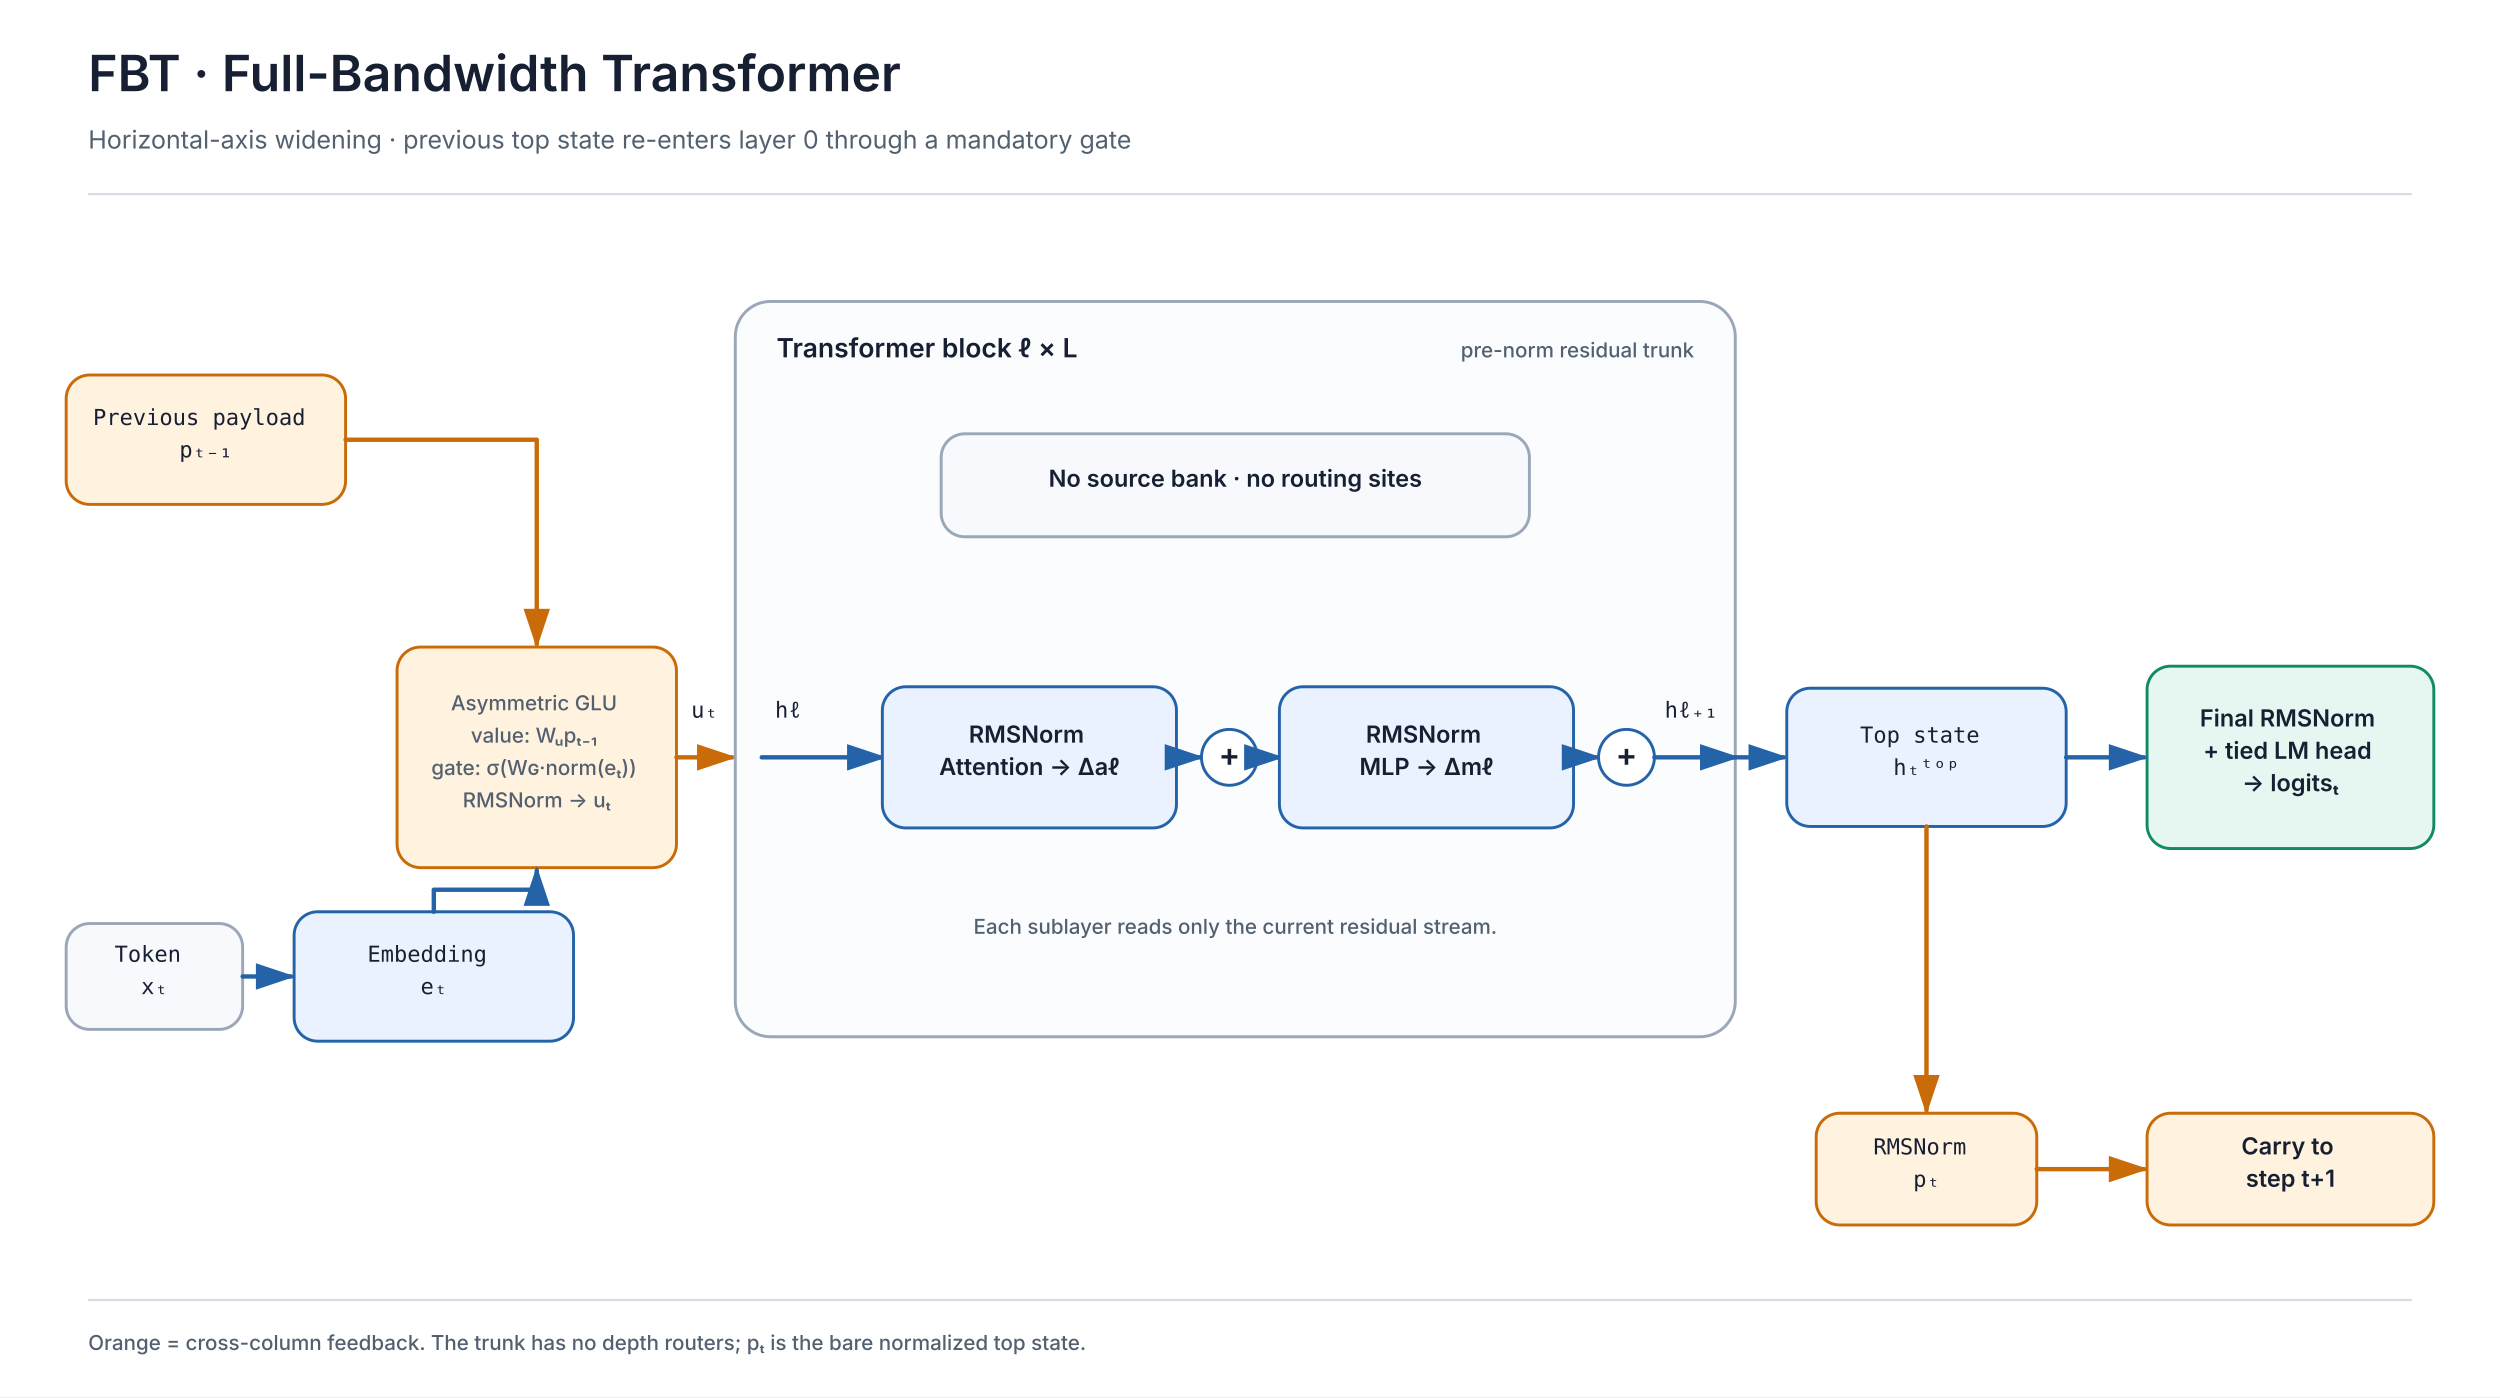
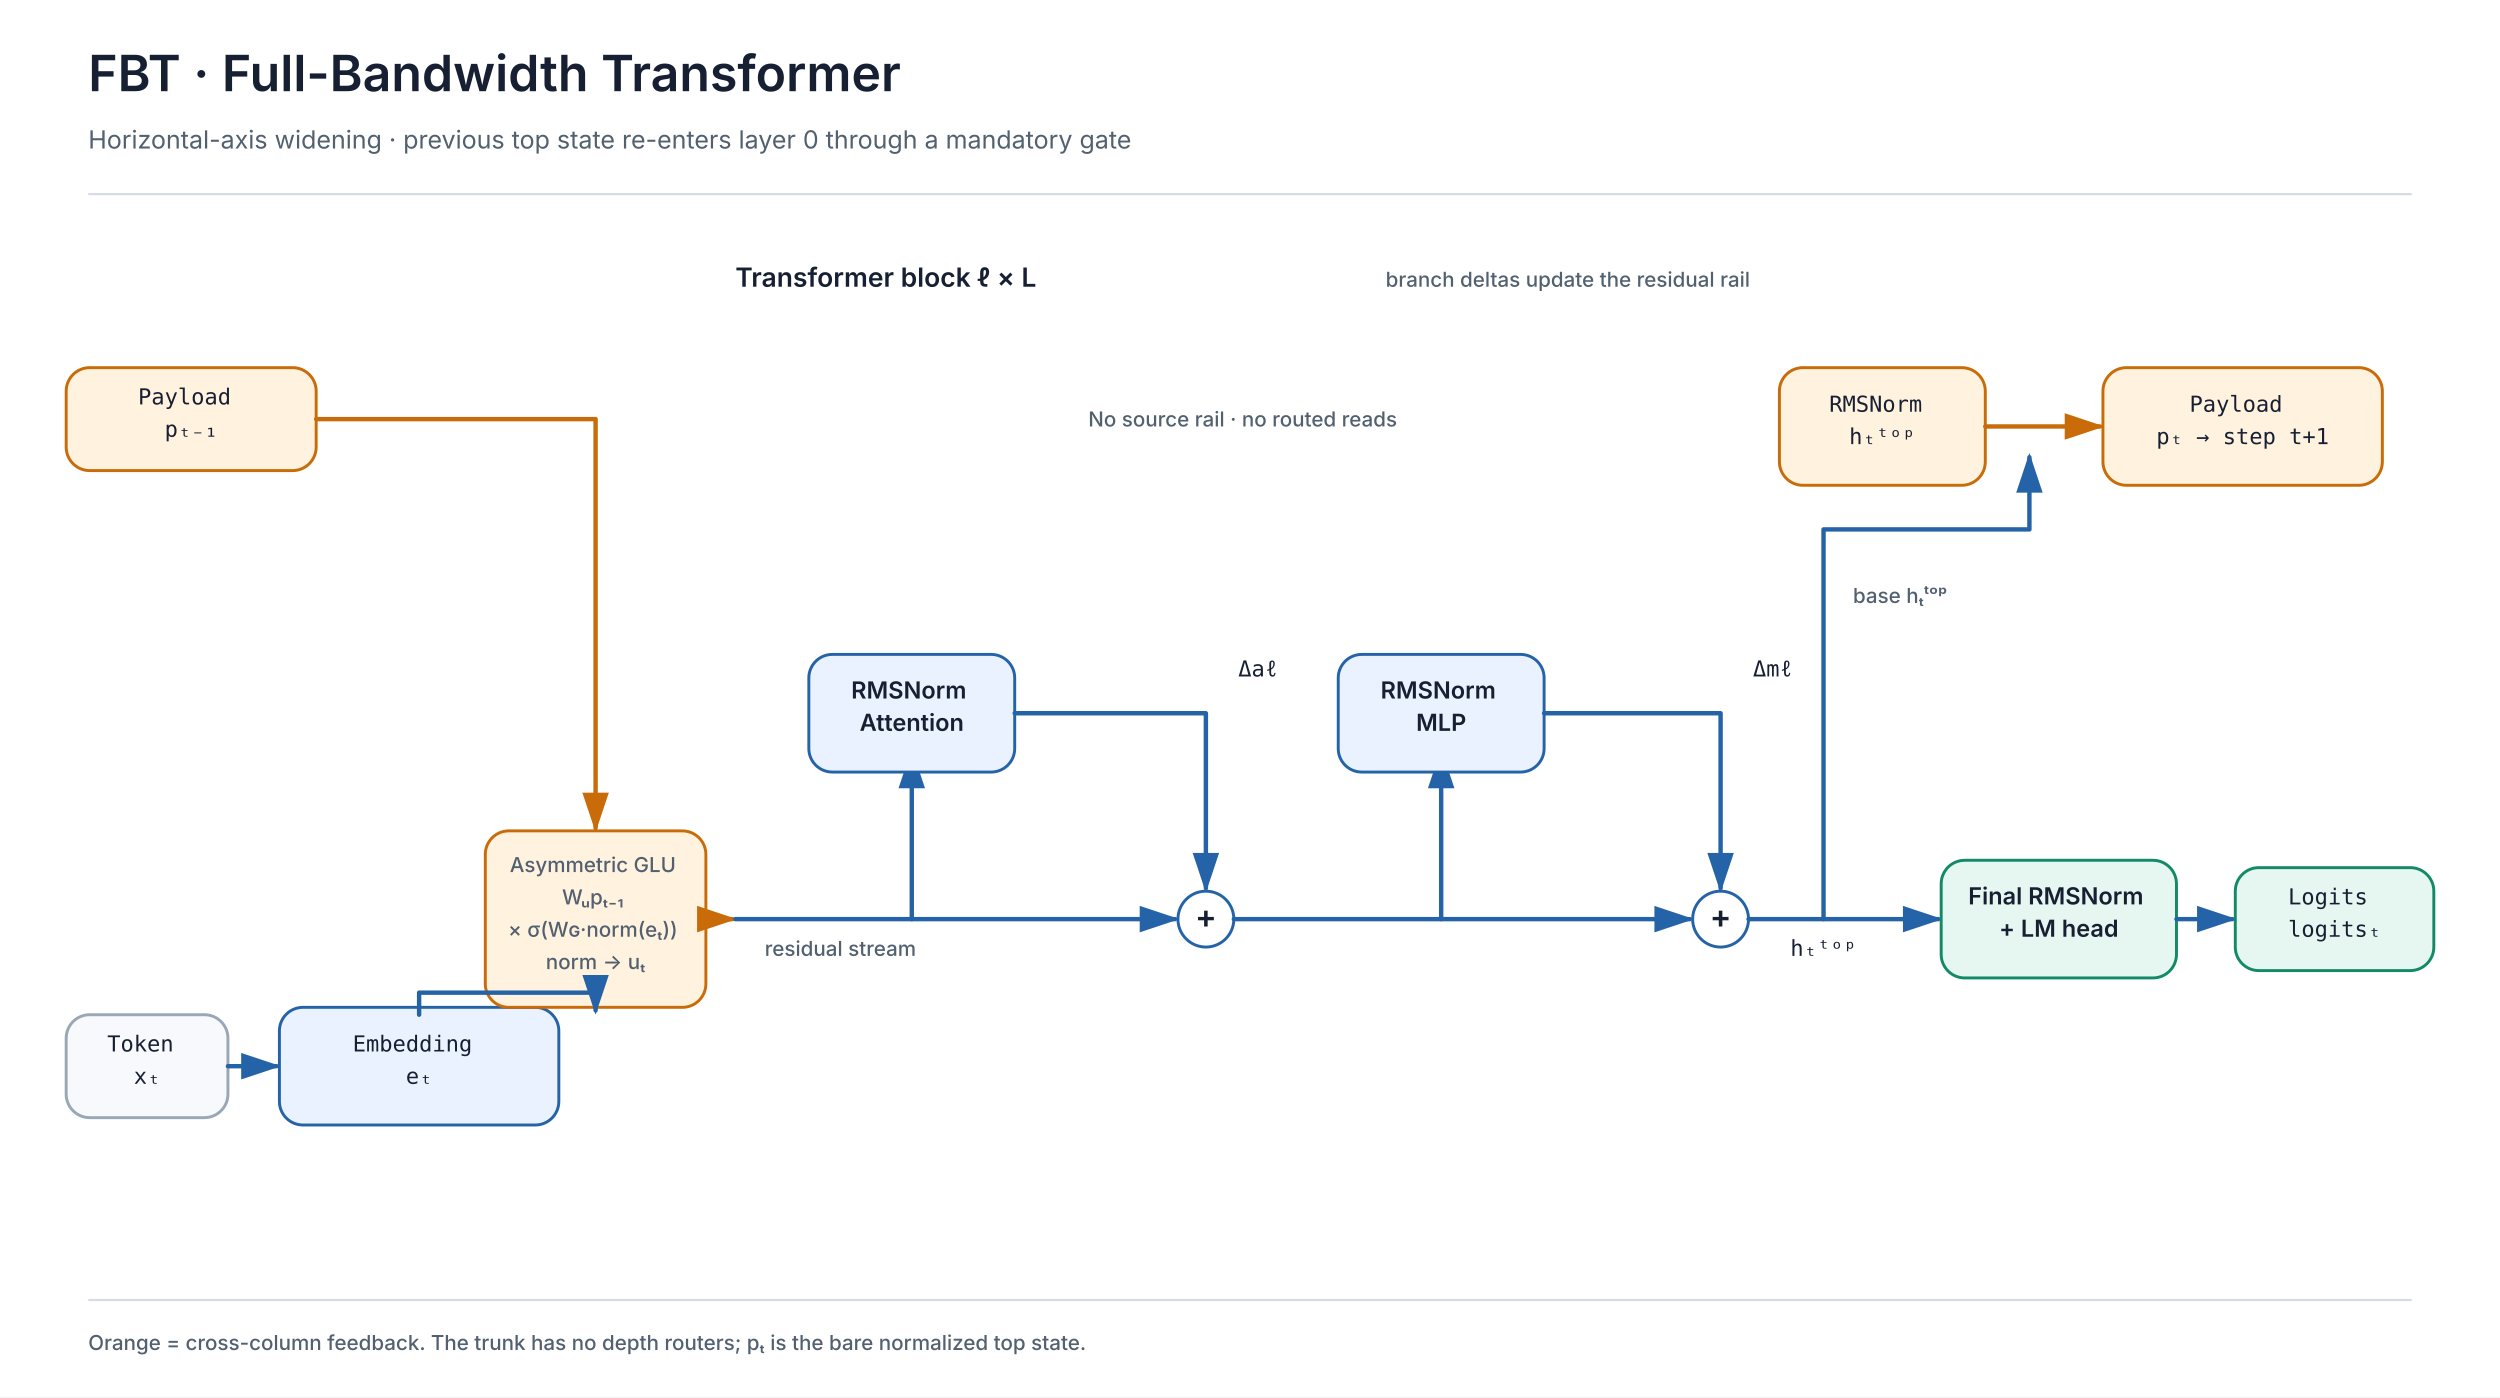
<svg xmlns="http://www.w3.org/2000/svg" width="1700" height="950" viewBox="0 0 1700 950" role="img" aria-labelledby="fbt-·-full-bandwidth-transformer-title fbt-·-full-bandwidth-transformer-desc">
  <defs>
    <marker id="arrow-blue" markerWidth="10" markerHeight="10" refX="8" refY="3" orient="auto" markerUnits="strokeWidth">
      <path d="M0,0 L0,6 L9,3 z" fill="#2563a8" />
    </marker>
    <marker id="arrow-purple" markerWidth="10" markerHeight="10" refX="8" refY="3" orient="auto" markerUnits="strokeWidth">
      <path d="M0,0 L0,6 L9,3 z" fill="#7c3aed" />
    </marker>
    <marker id="arrow-orange" markerWidth="10" markerHeight="10" refX="8" refY="3" orient="auto" markerUnits="strokeWidth">
      <path d="M0,0 L0,6 L9,3 z" fill="#c86b08" />
    </marker>
    <marker id="arrow-gray" markerWidth="10" markerHeight="10" refX="8" refY="3" orient="auto" markerUnits="strokeWidth">
      <path d="M0,0 L0,6 L9,3 z" fill="#64748b" />
    </marker>
    <style>
    .canvas { fill: #ffffff; }
    .title { font: 600 34px -apple-system, BlinkMacSystemFont, "Segoe UI", sans-serif; fill: #172033; }
    .subtitle { font: 400 17px -apple-system, BlinkMacSystemFont, "Segoe UI", sans-serif; fill: #526070; }
    .section { font: 600 18px -apple-system, BlinkMacSystemFont, "Segoe UI", sans-serif; fill: #172033; }
    .label { font: 600 16px -apple-system, BlinkMacSystemFont, "Segoe UI", sans-serif; fill: #172033; }
    .small { font: 500 14px -apple-system, BlinkMacSystemFont, "Segoe UI", sans-serif; fill: #526070; }
    .formula { font: 500 15px ui-monospace, SFMono-Regular, Menlo, monospace; fill: #172033; }
    .sum-label { font: 600 22px -apple-system, BlinkMacSystemFont, "Segoe UI", sans-serif; fill: #172033; }
    .node { stroke-width: 2; }
    .neutral { fill: #f7f9fc; stroke: #9aa7b7; }
    .blue-node { fill: #eaf2ff; stroke: #2563a8; }
    .purple-node { fill: #f2ebff; stroke: #7c3aed; }
    .orange-node { fill: #fff2df; stroke: #c86b08; }
    .green-node { fill: #e5f7f0; stroke: #138a66; }
    .gray-node { fill: #eef2f6; stroke: #64748b; }
    .stack { fill: #fbfcfe; stroke: #9aa7b7; stroke-width: 2; }
    .sum { fill: #ffffff; stroke: #2563a8; stroke-width: 2; }
    .edge { fill: none; stroke-width: 3; stroke-linecap: round; stroke-linejoin: round; }
    .blue { stroke: #2563a8; }
    .purple { stroke: #7c3aed; }
    .orange { stroke: #c86b08; }
    .gray { stroke: #64748b; }
    .divider { stroke: #d5dce6; stroke-width: 1.5; }
  </style>
  </defs>
  <rect class="canvas" width="1700" height="950" />
  <text class="title" x="60" y="62.0" text-anchor="start">
    <tspan x="60" y="62.0">FBT · Full-Bandwidth Transformer</tspan>
  </text>
  <text class="subtitle" x="60" y="101.0" text-anchor="start">
    <tspan x="60" y="101.0">Horizontal-axis widening · previous top state re-enters layer 0 through a mandatory gate</tspan>
  </text>
  <line class="divider" x1="60" y1="132" x2="1640" y2="132" />
-   <rect class="node orange-node" x="45" y="255" width="190" height="88" rx="16" />
-   <text class="formula" x="140.0" y="289.0" text-anchor="middle">
-     <tspan x="140.0" y="289.0">Previous payload</tspan>
-     <tspan x="140.0" y="311.0">pₜ₋₁</tspan>
+   <rect class="node orange-node" x="45" y="250" width="170" height="70" rx="16" />
+   <text class="formula" x="130.0" y="275.0" text-anchor="middle">
+     <tspan x="130.0" y="275.0">Payload</tspan>
+     <tspan x="130.0" y="297.0">pₜ₋₁</tspan>
  </text>
-   <rect class="node neutral" x="45" y="628" width="120" height="72" rx="16" />
-   <text class="formula" x="105.0" y="654.0" text-anchor="middle">
-     <tspan x="105.0" y="654.0">Token</tspan>
-     <tspan x="105.0" y="676.0">xₜ</tspan>
+   <rect class="node neutral" x="45" y="690" width="110" height="70" rx="16" />
+   <text class="formula" x="100.0" y="715.0" text-anchor="middle">
+     <tspan x="100.0" y="715.0">Token</tspan>
+     <tspan x="100.0" y="737.0">xₜ</tspan>
  </text>
-   <line class="edge blue" x1="165" y1="664" x2="198" y2="664" marker-end="url(#arrow-blue)" />
-   <rect class="node blue-node" x="200" y="620" width="190" height="88" rx="16" />
-   <text class="formula" x="295.0" y="654.0" text-anchor="middle">
-     <tspan x="295.0" y="654.0">Embedding</tspan>
-     <tspan x="295.0" y="676.0">eₜ</tspan>
+   <line class="edge blue" x1="155" y1="725" x2="188" y2="725" marker-end="url(#arrow-blue)" />
+   <rect class="node blue-node" x="190" y="685" width="190" height="80" rx="16" />
+   <text class="formula" x="285.0" y="715.0" text-anchor="middle">
+     <tspan x="285.0" y="715.0">Embedding</tspan>
+     <tspan x="285.0" y="737.0">eₜ</tspan>
  </text>
-   <rect class="node orange-node" x="270" y="440" width="190" height="150" rx="16" />
-   <text class="small" x="365.0" y="483.0" text-anchor="middle">
-     <tspan x="365.0" y="483.0">Asymmetric GLU</tspan>
-     <tspan x="365.0" y="505.0">value: Wᵤpₜ₋₁</tspan>
-     <tspan x="365.0" y="527.0">gate: σ(Wɢ·norm(eₜ))</tspan>
-     <tspan x="365.0" y="549.0">RMSNorm → uₜ</tspan>
+   <rect class="node orange-node" x="330" y="565" width="150" height="120" rx="16" />
+   <text class="small" x="405.0" y="593.0" text-anchor="middle">
+     <tspan x="405.0" y="593.0">Asymmetric GLU</tspan>
+     <tspan x="405.0" y="615.0">Wᵤpₜ₋₁</tspan>
+     <tspan x="405.0" y="637.0">× σ(Wɢ·norm(eₜ))</tspan>
+     <tspan x="405.0" y="659.0">norm → uₜ</tspan>
  </text>
-   <path class="edge orange" d="M 235 299 L 365 299 L 365 438" marker-end="url(#arrow-orange)" />
-   <path class="edge blue" d="M 295 620 L 295 605 L 365 605 L 365 592" marker-end="url(#arrow-blue)" />
-   <line class="edge orange" x1="460" y1="515" x2="498" y2="515" marker-end="url(#arrow-orange)" />
-   <text class="formula" x="479" y="488.0" text-anchor="middle">
-     <tspan x="479" y="488.0">uₜ</tspan>
+   <path class="edge orange" d="M 215 285 L 405 285 L 405 563" marker-end="url(#arrow-orange)" />
+   <path class="edge blue" d="M 285 690 L 285 675 L 405 675 L 405 687" marker-end="url(#arrow-blue)" />
+   <line class="edge orange" x1="480" y1="625" x2="498" y2="625" marker-end="url(#arrow-orange)" />
+   <text class="section" x="500" y="195.0" text-anchor="start">
+     <tspan x="500" y="195.0">Transformer block ℓ   × L</tspan>
  </text>
-   <rect class="stack" x="500" y="205" width="680" height="500" rx="24" />
-   <text class="section" x="528" y="243.0" text-anchor="start">
-     <tspan x="528" y="243.0">Transformer block ℓ   × L</tspan>
+   <text class="small" x="1190" y="195.0" text-anchor="end">
+     <tspan x="1190" y="195.0">branch deltas update the residual rail</tspan>
  </text>
-   <text class="small" x="1152" y="243.0" text-anchor="end">
-     <tspan x="1152" y="243.0">pre-norm residual trunk</tspan>
+   <text class="small" x="845" y="290.0" text-anchor="middle">
+     <tspan x="845" y="290.0">No source rail  ·  no routed reads</tspan>
  </text>
-   <text class="formula" x="536" y="488.0" text-anchor="middle">
-     <tspan x="536" y="488.0">hℓ</tspan>
+   <path class="edge blue" d="M 620 625 L 620 512" marker-end="url(#arrow-blue)" />
+   <path class="edge blue" d="M 980 625 L 980 512" marker-end="url(#arrow-blue)" />
+   <rect class="node blue-node" x="550" y="445" width="140" height="80" rx="16" />
+   <text class="label" x="620.0" y="475.0" text-anchor="middle">
+     <tspan x="620.0" y="475.0">RMSNorm</tspan>
+     <tspan x="620.0" y="497.0">Attention</tspan>
  </text>
-   <line class="edge blue" x1="518" y1="515" x2="600" y2="515" marker-end="url(#arrow-blue)" />
-   <rect class="node blue-node" x="600" y="467" width="200" height="96" rx="16" />
-   <text class="label" x="700.0" y="505.0" text-anchor="middle">
-     <tspan x="700.0" y="505.0">RMSNorm</tspan>
-     <tspan x="700.0" y="527.0">Attention → Δaℓ</tspan>
+   <rect class="node blue-node" x="910" y="445" width="140" height="80" rx="16" />
+   <text class="label" x="980.0" y="475.0" text-anchor="middle">
+     <tspan x="980.0" y="475.0">RMSNorm</tspan>
+     <tspan x="980.0" y="497.0">MLP</tspan>
  </text>
-   <line class="edge blue" x1="800" y1="515" x2="816" y2="515" marker-end="url(#arrow-blue)" />
-   <circle class="sum" cx="836" cy="515" r="19" />
-   <text class="sum-label" x="836" y="521.0" text-anchor="middle">
-     <tspan x="836" y="521.0">+</tspan>
+   <line class="edge blue" x1="500" y1="625" x2="799" y2="625" marker-end="url(#arrow-blue)" />
+   <circle class="sum" cx="820" cy="625" r="19" />
+   <text class="sum-label" x="820" y="631.0" text-anchor="middle">
+     <tspan x="820" y="631.0">+</tspan>
  </text>
-   <line class="edge blue" x1="855" y1="515" x2="870" y2="515" marker-end="url(#arrow-blue)" />
-   <rect class="node blue-node" x="870" y="467" width="200" height="96" rx="16" />
-   <text class="label" x="970.0" y="505.0" text-anchor="middle">
-     <tspan x="970.0" y="505.0">RMSNorm</tspan>
-     <tspan x="970.0" y="527.0">MLP → Δmℓ</tspan>
+   <line class="edge blue" x1="839" y1="625" x2="1149" y2="625" marker-end="url(#arrow-blue)" />
+   <circle class="sum" cx="1170" cy="625" r="19" />
+   <text class="sum-label" x="1170" y="631.0" text-anchor="middle">
+     <tspan x="1170" y="631.0">+</tspan>
  </text>
-   <line class="edge blue" x1="1070" y1="515" x2="1086" y2="515" marker-end="url(#arrow-blue)" />
-   <circle class="sum" cx="1106" cy="515" r="19" />
-   <text class="sum-label" x="1106" y="521.0" text-anchor="middle">
-     <tspan x="1106" y="521.0">+</tspan>
+   <path class="edge blue" d="M 690 485 L 820 485 L 820 604" marker-end="url(#arrow-blue)" />
+   <path class="edge blue" d="M 1050 485 L 1170 485 L 1170 604" marker-end="url(#arrow-blue)" />
+   <text class="formula" x="842" y="460.0" text-anchor="start">
+     <tspan x="842" y="460.0">Δaℓ</tspan>
  </text>
-   <line class="edge blue" x1="1125" y1="515" x2="1180" y2="515" marker-end="url(#arrow-blue)" />
-   <text class="formula" x="1150" y="488.0" text-anchor="middle">
-     <tspan x="1150" y="488.0">hℓ₊₁</tspan>
+   <text class="formula" x="1192" y="460.0" text-anchor="start">
+     <tspan x="1192" y="460.0">Δmℓ</tspan>
  </text>
-   <rect class="node neutral" x="640" y="295" width="400" height="70" rx="16" />
-   <text class="label" x="840.0" y="331.0" text-anchor="middle">
-     <tspan x="840.0" y="331.0">No source bank  ·  no routing sites</tspan>
+   <text class="small" x="520" y="650.0" text-anchor="start">
+     <tspan x="520" y="650.0">residual stream</tspan>
  </text>
-   <text class="small" x="840.0" y="635.0" text-anchor="middle">
-     <tspan x="840.0" y="635.0">Each sublayer reads only the current residual stream.</tspan>
+   <line class="edge blue" x1="1189" y1="625" x2="1318" y2="625" marker-end="url(#arrow-blue)" />
+   <text class="formula" x="1240" y="650.0" text-anchor="middle">
+     <tspan x="1240" y="650.0">hₜᵗᵒᵖ</tspan>
  </text>
-   <rect class="node blue-node" x="1215" y="468" width="190" height="94" rx="16" />
-   <text class="formula" x="1310.0" y="505.0" text-anchor="middle">
-     <tspan x="1310.0" y="505.0">Top state</tspan>
-     <tspan x="1310.0" y="527.0">hₜᵗᵒᵖ</tspan>
+   <rect class="node green-node" x="1320" y="585" width="160" height="80" rx="16" />
+   <text class="label" x="1400.0" y="615.0" text-anchor="middle">
+     <tspan x="1400.0" y="615.0">Final RMSNorm</tspan>
+     <tspan x="1400.0" y="637.0">+ LM head</tspan>
  </text>
-   <line class="edge blue" x1="1180" y1="515" x2="1213" y2="515" marker-end="url(#arrow-blue)" />
-   <rect class="node green-node" x="1460" y="453" width="195" height="124" rx="16" />
-   <text class="label" x="1557.5" y="494.0" text-anchor="middle">
-     <tspan x="1557.5" y="494.0">Final RMSNorm</tspan>
-     <tspan x="1557.5" y="516.0">+ tied LM head</tspan>
-     <tspan x="1557.5" y="538.0">→ logitsₜ</tspan>
+   <line class="edge blue" x1="1480" y1="625" x2="1518" y2="625" marker-end="url(#arrow-blue)" />
+   <rect class="node green-node" x="1520" y="590" width="135" height="70" rx="16" />
+   <text class="formula" x="1587.5" y="615.0" text-anchor="middle">
+     <tspan x="1587.5" y="615.0">Logits</tspan>
+     <tspan x="1587.5" y="637.0">logitsₜ</tspan>
  </text>
-   <line class="edge blue" x1="1405" y1="515" x2="1458" y2="515" marker-end="url(#arrow-blue)" />
-   <path class="edge orange" d="M 1310 562 L 1310 755" marker-end="url(#arrow-orange)" />
-   <rect class="node orange-node" x="1235" y="757" width="150" height="76" rx="16" />
-   <text class="formula" x="1310.0" y="785.0" text-anchor="middle">
-     <tspan x="1310.0" y="785.0">RMSNorm</tspan>
-     <tspan x="1310.0" y="807.0">pₜ</tspan>
+   <path class="edge blue" d="M 1240 625 L 1240 360 L 1380 360 L 1380 311" marker-end="url(#arrow-blue)" />
+   <text class="small" x="1260" y="410.0" text-anchor="start">
+     <tspan x="1260" y="410.0">base hₜᵗᵒᵖ</tspan>
  </text>
-   <line class="edge orange" x1="1385" y1="795" x2="1458" y2="795" marker-end="url(#arrow-orange)" />
-   <rect class="node orange-node" x="1460" y="757" width="195" height="76" rx="16" />
-   <text class="label" x="1557.5" y="785.0" text-anchor="middle">
-     <tspan x="1557.5" y="785.0">Carry to</tspan>
-     <tspan x="1557.5" y="807.0">step t+1</tspan>
+   <rect class="node orange-node" x="1210" y="250" width="140" height="80" rx="16" />
+   <text class="formula" x="1280.0" y="280.0" text-anchor="middle">
+     <tspan x="1280.0" y="280.0">RMSNorm</tspan>
+     <tspan x="1280.0" y="302.0">hₜᵗᵒᵖ</tspan>
+   </text>
+   <line class="edge orange" x1="1350" y1="290" x2="1428" y2="290" marker-end="url(#arrow-orange)" />
+   <rect class="node orange-node" x="1430" y="250" width="190" height="80" rx="16" />
+   <text class="formula" x="1525.0" y="280.0" text-anchor="middle">
+     <tspan x="1525.0" y="280.0">Payload</tspan>
+     <tspan x="1525.0" y="302.0">pₜ → step t+1</tspan>
  </text>
  <line class="divider" x1="60" y1="884" x2="1640" y2="884" />
  <text class="small" x="60" y="918.0" text-anchor="start">
    <tspan x="60" y="918.0">Orange = cross-column feedback. The trunk has no depth routers; pₜ is the bare normalized top state.</tspan>
  </text>
</svg>
